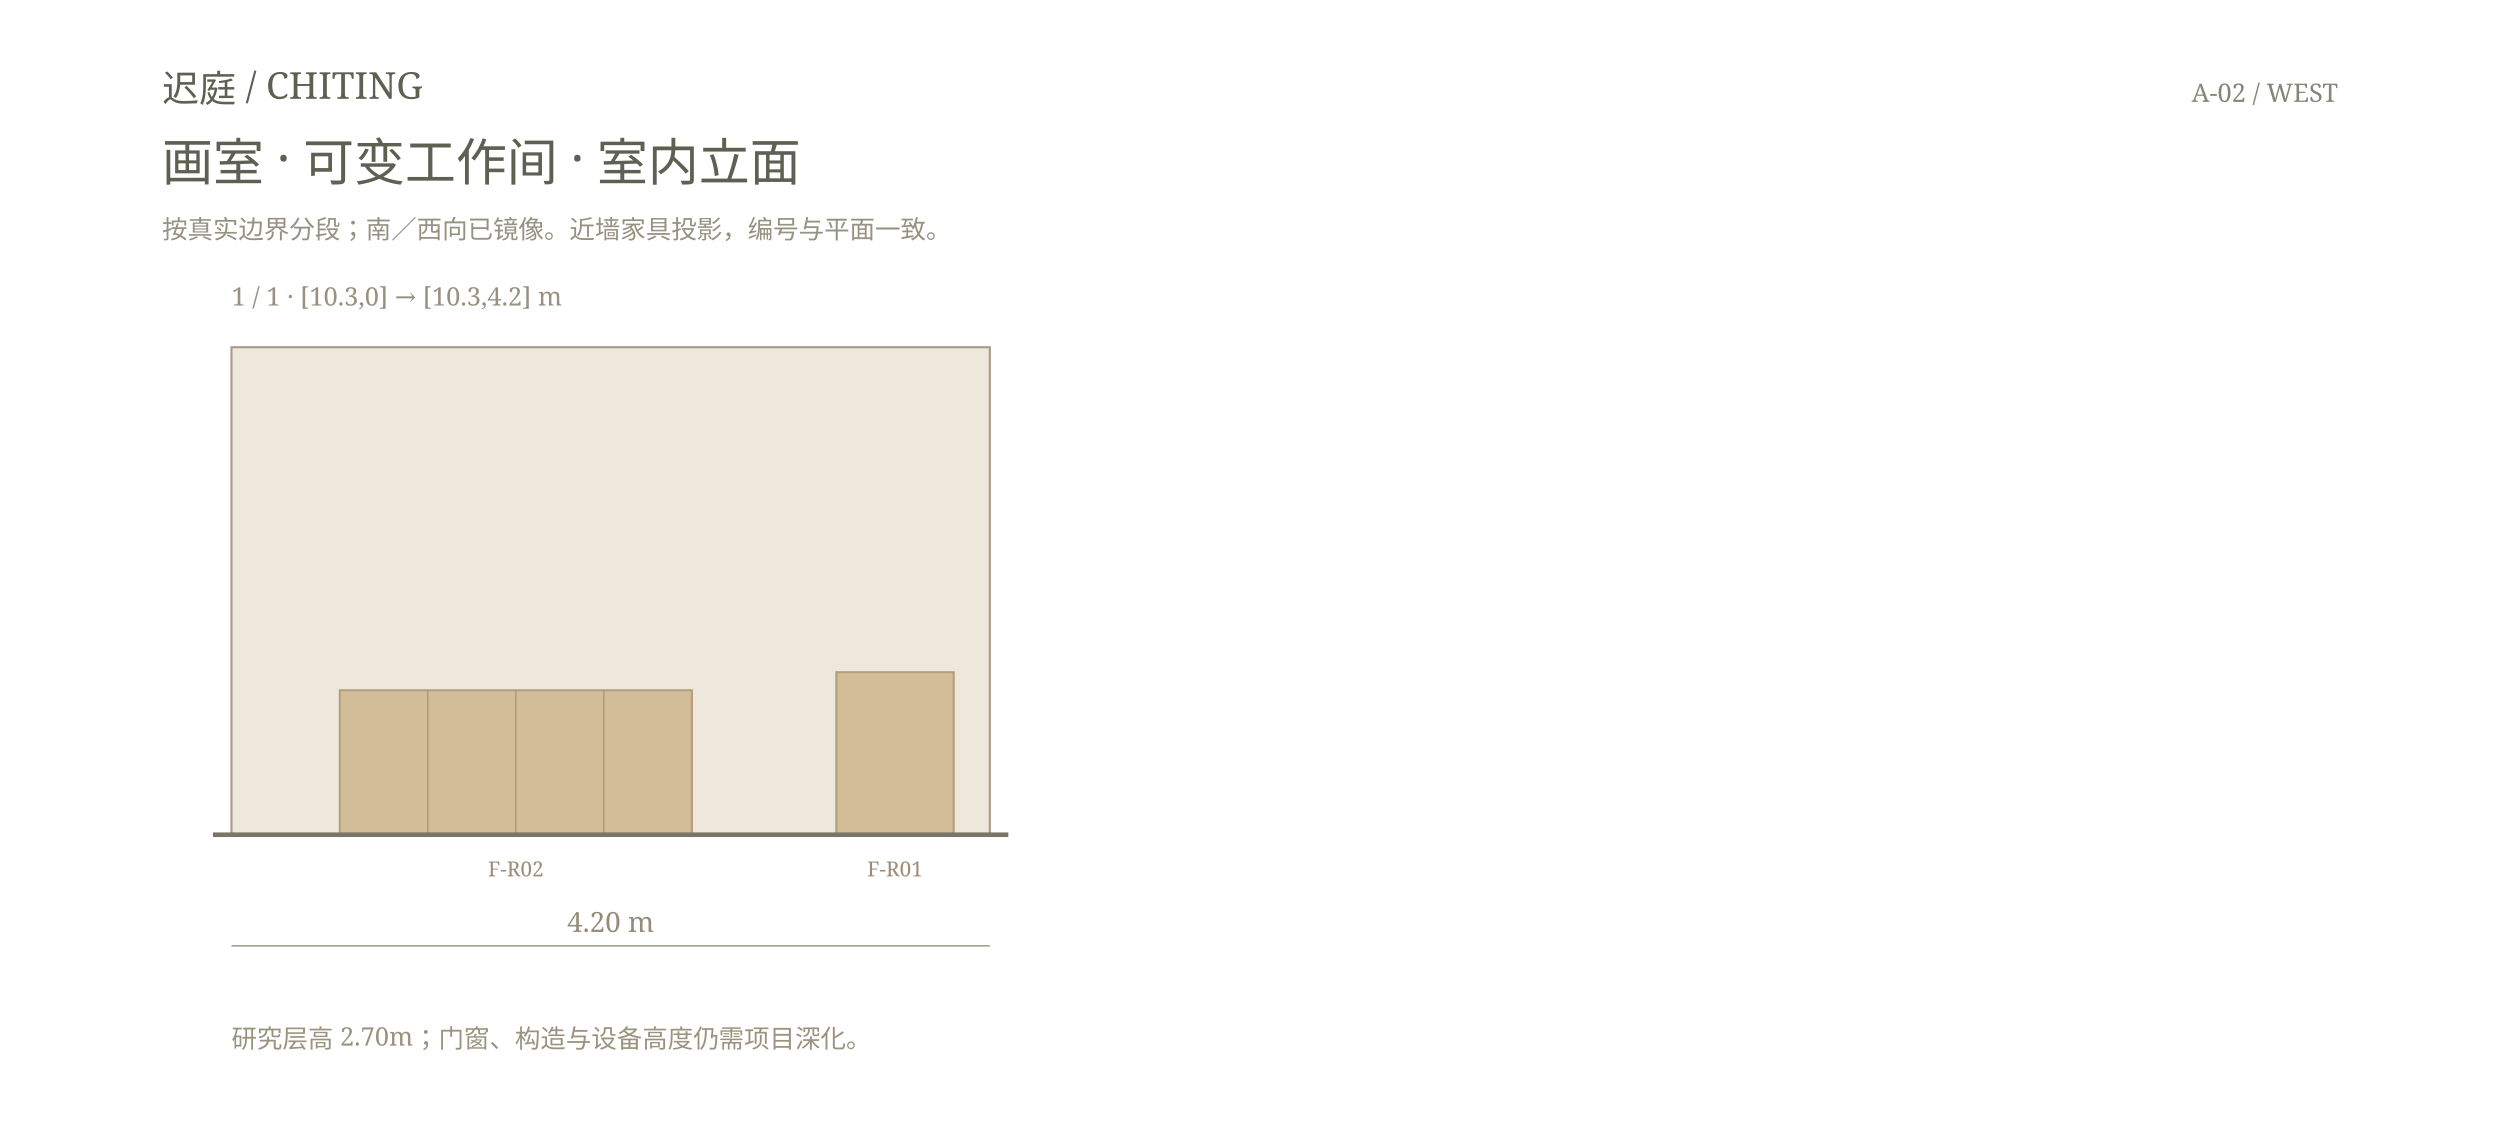
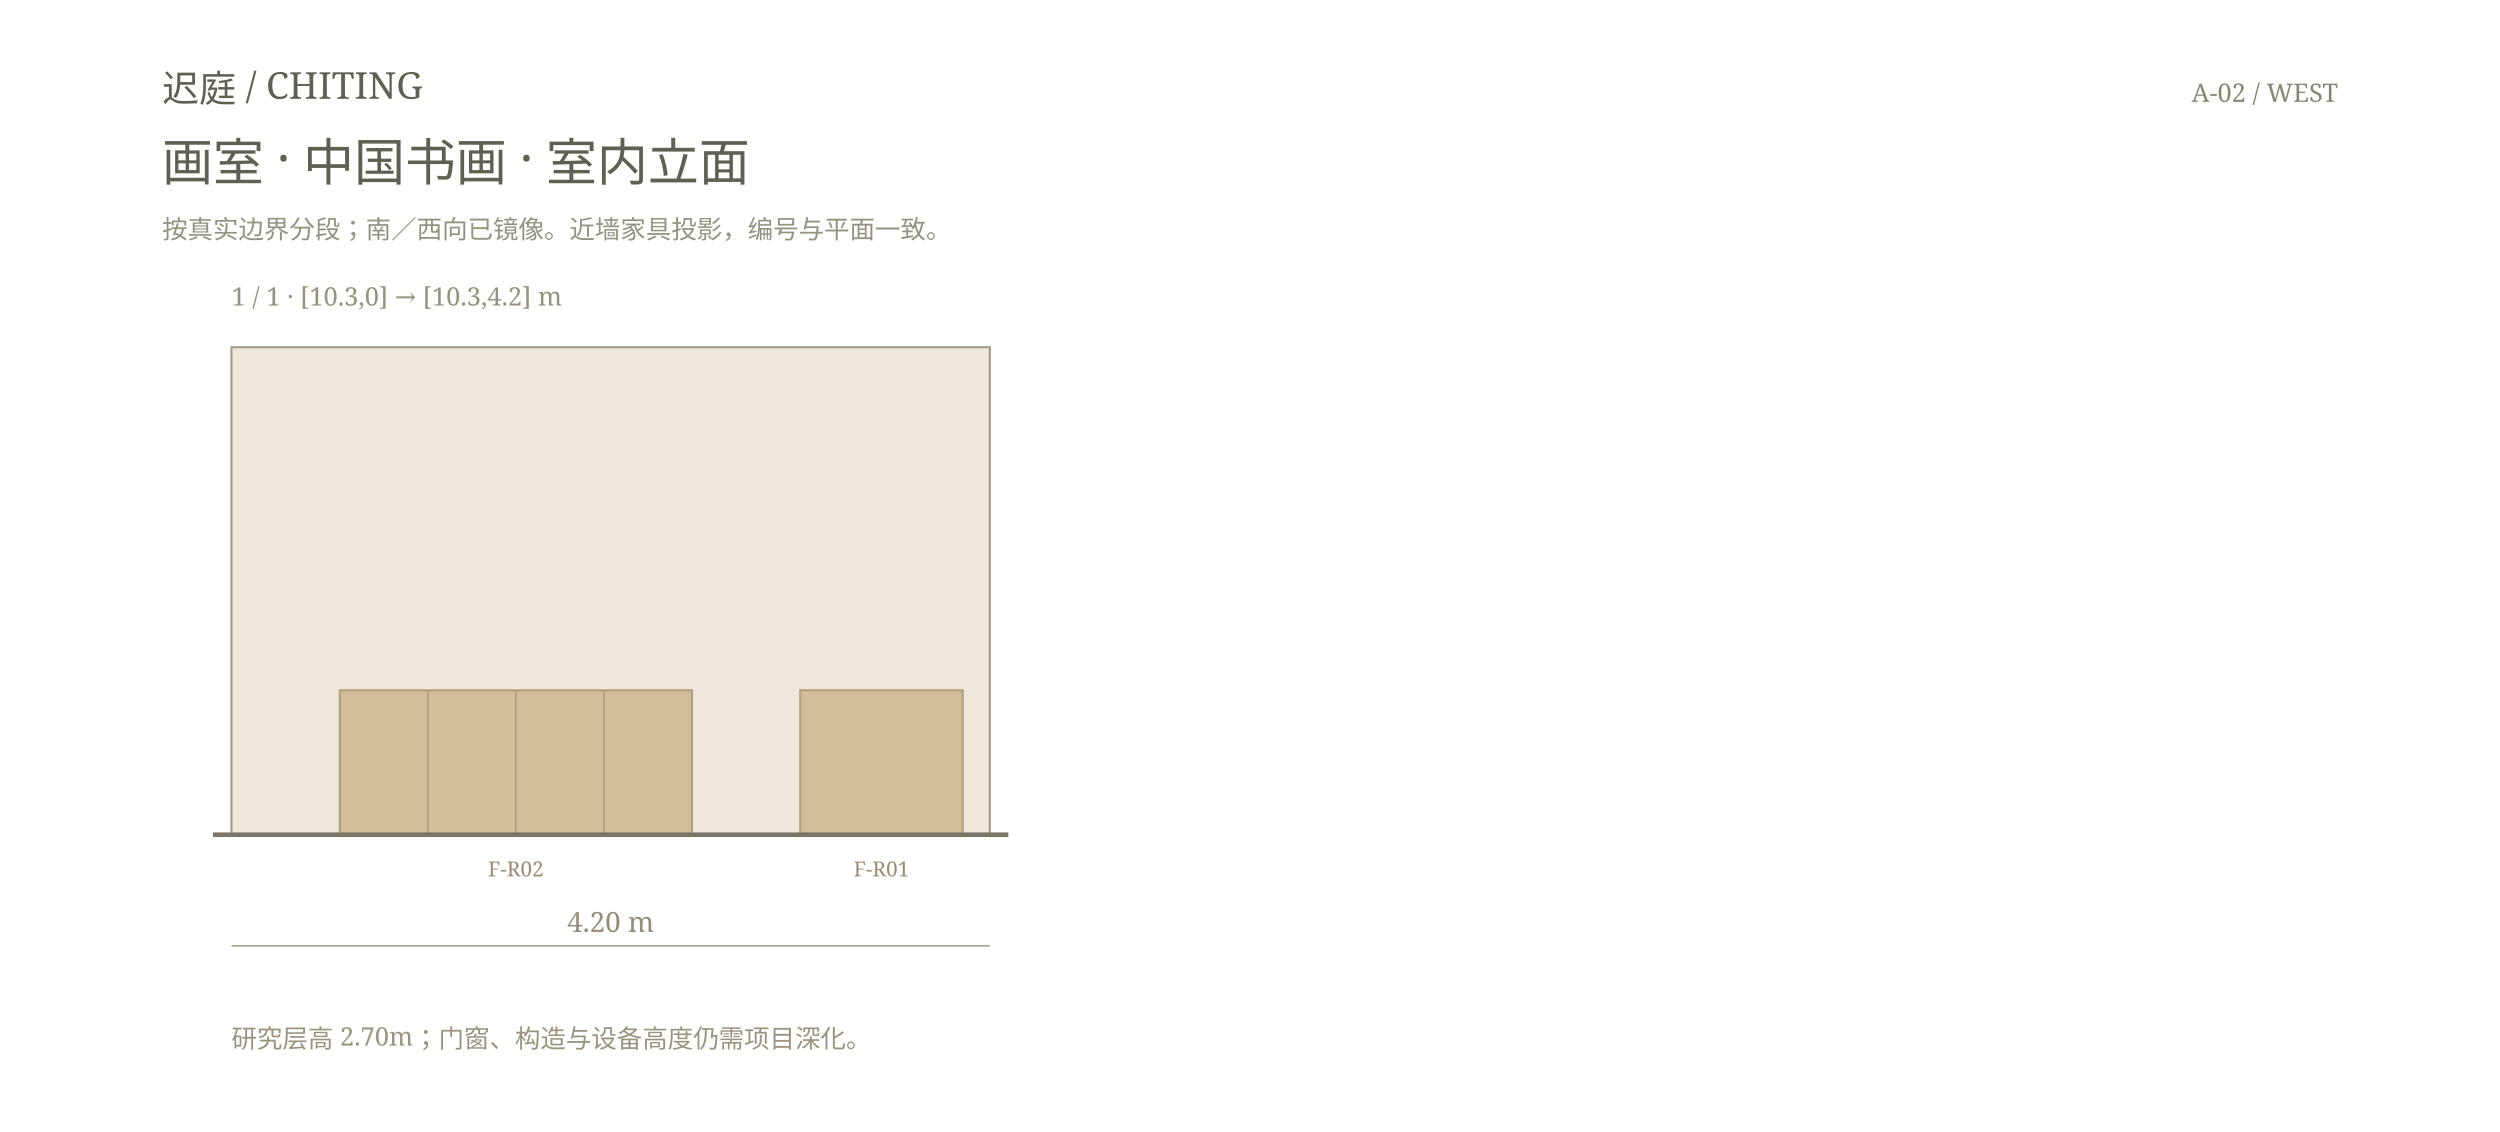
<svg xmlns="http://www.w3.org/2000/svg" viewBox="0 0 1080 488.6" role="img" aria-label="迟庭 · reserve west elevation" style="display:block;width:100%;height:auto;background:#f8f5ee;font-family:Georgia,'Songti SC','Noto Serif SC',serif">
  <defs>
    <marker id="route-arrow" viewBox="0 0 10 10" refX="8" refY="5" markerWidth="5" markerHeight="5" orient="auto-start-reverse">
      <path d="M0 1L9 5L0 9" fill="none" stroke="context-stroke" stroke-width="1.6" />
    </marker>
  </defs>
  <text x="70" y="44" font-size="16" fill="#5e6052">迟庭  /  CHITING</text>
  <text x="1010" y="44" font-size="11" fill="#858673" text-anchor="end">A-02 / WEST</text>
-   <text x="70" y="78" font-size="22" fill="#5e6052">画室 · 可变工作间 · 室内立面</text>
+   <text x="70" y="78" font-size="22" fill="#5e6052">画室 · 中国书画 · 室内立面</text>
  <text x="70" y="103" font-size="11" fill="#959281">按真实边界分段；南／西向已镜像。近墙家具投影，编号与平面一致。</text>
  <text x="100" y="132" font-size="11" fill="#97917f">1 / 1  ·  [10.3,0] → [10.3,4.2] m</text>
  <rect x="100" y="150" width="327.6" height="210.6" fill="#eee8dc" stroke="#a59a84" stroke-width=".9" />
-   <rect x="361.3" y="290.4" width="50.7" height="70.2" fill="#d3bd99" stroke="#b39e7e" stroke-width=".9" />
-   <text x="386.65" y="378.6" font-size="9" fill="#9b8c76" text-anchor="middle">F-R01</text>
+   <rect x="345.7" y="298.2" width="70.2" height="62.4" fill="#d3bd99" stroke="#b39e7e" stroke-width=".9" />
+   <text x="380.8" y="378.6" font-size="9" fill="#9b8c76" text-anchor="middle">F-R01</text>
  <rect x="146.8" y="298.2" width="152.1" height="62.4" fill="#d3bd99" stroke="#b39e7e" stroke-width=".9" />
  <text x="222.85" y="378.6" font-size="9" fill="#9b8c76" text-anchor="middle">F-R02</text>
  <line x1="184.825" y1="298.2" x2="184.825" y2="360.6" stroke="#ad9776" stroke-width="0.6" />
  <line x1="222.85" y1="298.2" x2="222.85" y2="360.6" stroke="#ad9776" stroke-width="0.6" />
  <line x1="260.875" y1="298.2" x2="260.875" y2="360.6" stroke="#ad9776" stroke-width="0.6" />
  <line x1="92" y1="360.6" x2="435.6" y2="360.6" stroke="#7b7568" stroke-width="2" />
  <line x1="100" y1="408.6" x2="427.6" y2="408.6" stroke="#aaa18d" stroke-width="0.7" />
  <text x="263.8" y="402.6" font-size="12" fill="#958b78" text-anchor="middle">4.20 m</text>
  <text x="100" y="452.6" font-size="11" fill="#9a937f">研究层高 2.70m；门窗、构造与设备高度仍需项目深化。</text>
</svg>
